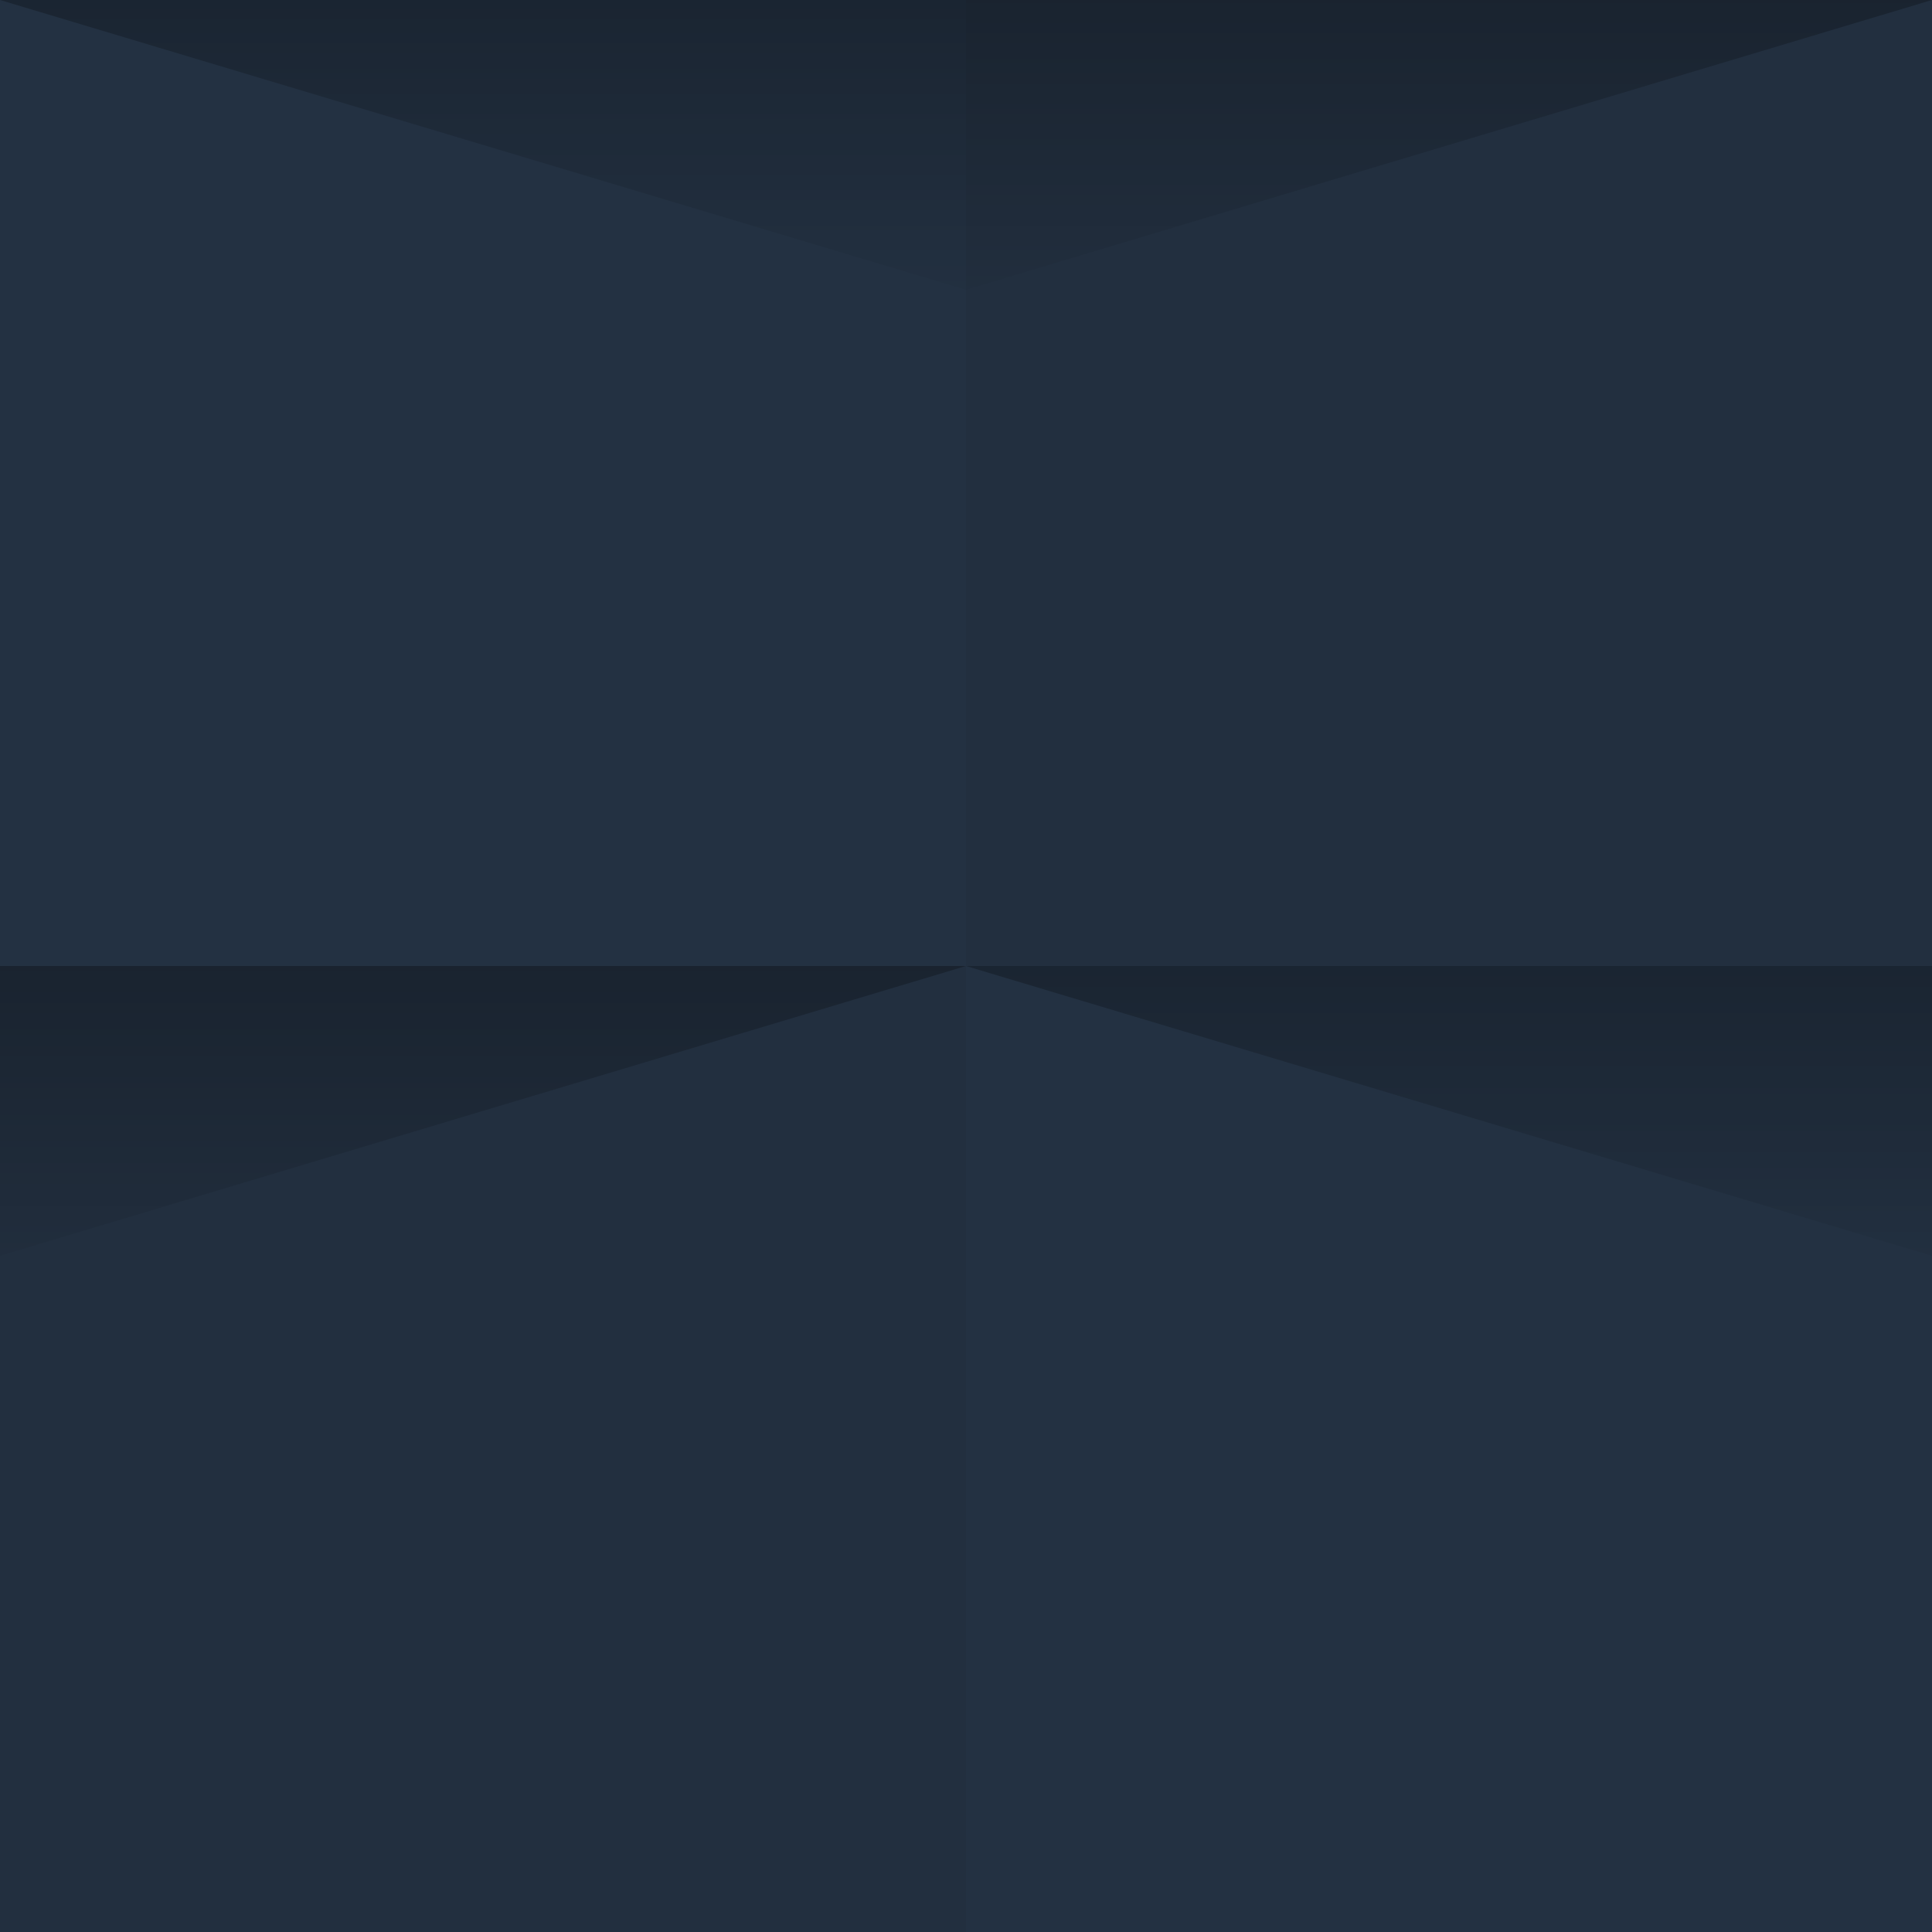
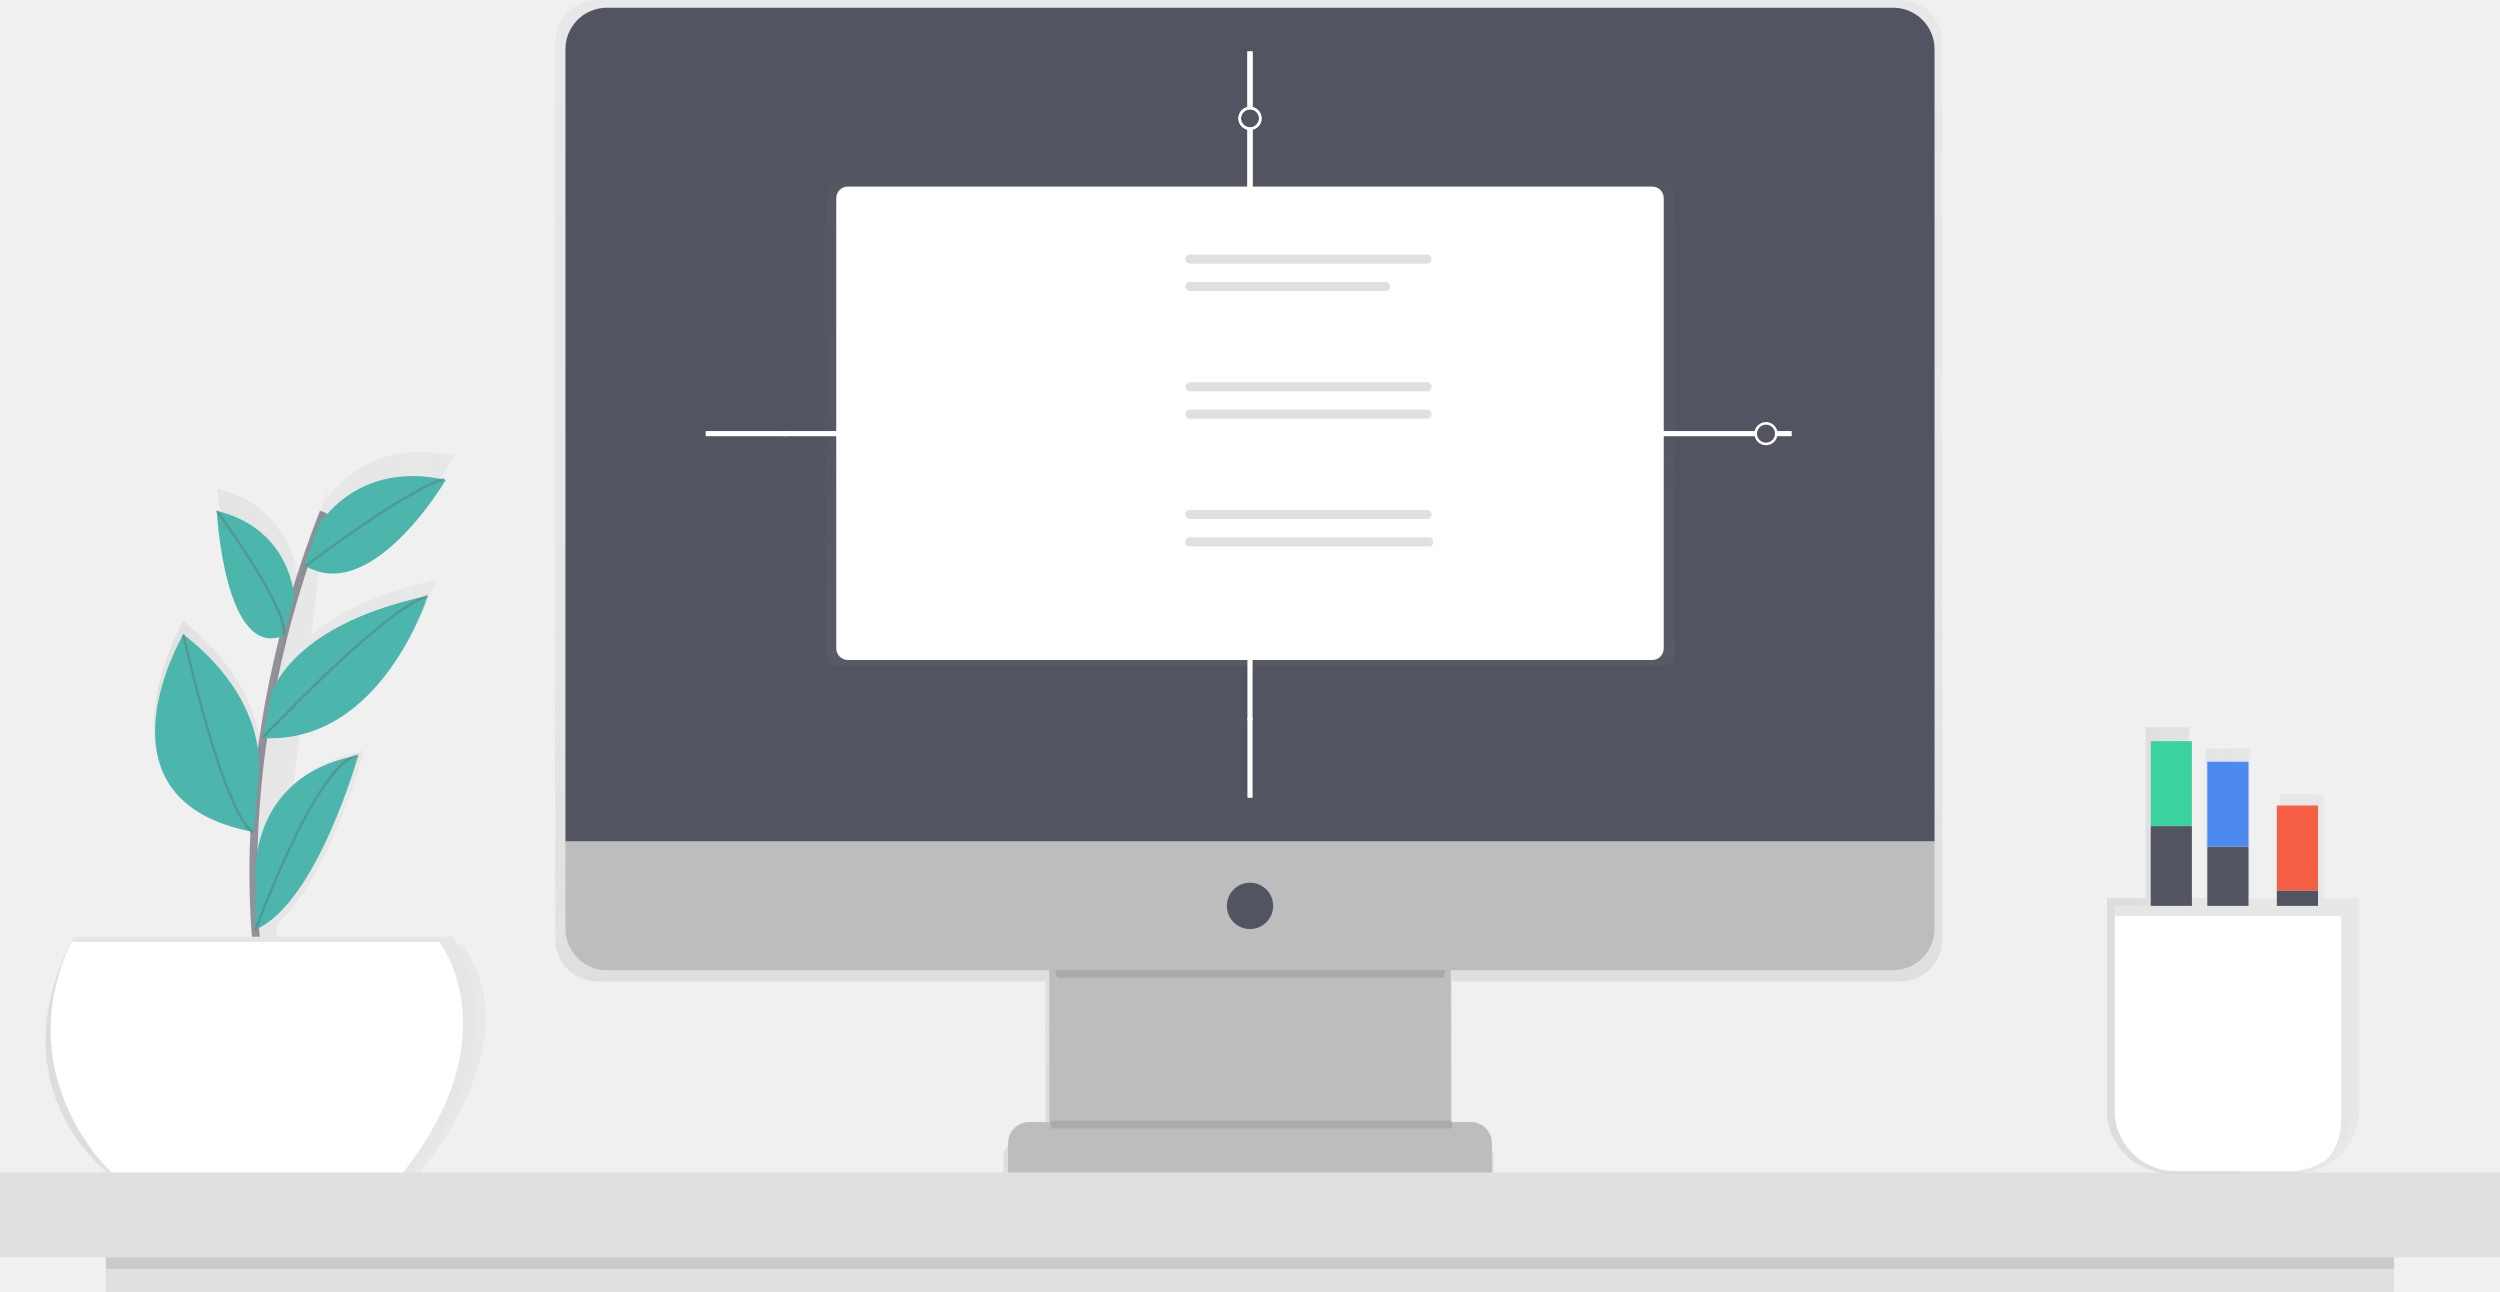
- <svg xmlns="http://www.w3.org/2000/svg" width="100" height="100" viewBox="0 0 200 200">
-   <rect fill="#233142" width="200" height="200" />
+ <svg xmlns="http://www.w3.org/2000/svg" xmlns:xlink="http://www.w3.org/1999/xlink" id="a622e68e-7a65-46e9-94a9-d455de519afc" data-name="Layer 1" width="971.44" height="502" viewBox="0 0 971.44 502">
  <defs>
-     <linearGradient id="a" gradientUnits="userSpaceOnUse" x1="100" y1="33" x2="100" y2="-3">
-       <stop offset="0" stop-color="#000" stop-opacity="0" />
-       <stop offset="1" stop-color="#000" stop-opacity="1" />
+     <linearGradient id="341b0e5e-a21f-44db-b85f-76180f33f0d3" x1="599.5" y1="668.05" x2="599.5" y2="199" gradientUnits="userSpaceOnUse">
+       <stop offset="0" stop-color="gray" stop-opacity="0.25" />
+       <stop offset="0.54" stop-color="gray" stop-opacity="0.12" />
+       <stop offset="1" stop-color="gray" stop-opacity="0.1" />
    </linearGradient>
-     <linearGradient id="b" gradientUnits="userSpaceOnUse" x1="100" y1="135" x2="100" y2="97">
-       <stop offset="0" stop-color="#000" stop-opacity="0" />
-       <stop offset="1" stop-color="#000" stop-opacity="1" />
-     </linearGradient>
+     <linearGradient id="9c19d1ba-0c1d-4cca-8c15-e6f3831a5e67" x1="485.72" y1="258.88" x2="485.72" y2="71.12" xlink:href="#341b0e5e-a21f-44db-b85f-76180f33f0d3" />
+     <linearGradient id="fe76f7c7-2126-4e48-920d-21143a22d340" x1="132" y1="515" x2="303" y2="515" xlink:href="#341b0e5e-a21f-44db-b85f-76180f33f0d3" />
+     <linearGradient id="2cf89a04-5a05-413b-983a-d2bc296cbb5e" x1="933" y1="568.28" x2="1031" y2="568.28" xlink:href="#341b0e5e-a21f-44db-b85f-76180f33f0d3" />
  </defs>
-   <g fill="#1e2a38" fill-opacity="0.27">
-     <rect x="100" width="100" height="100" />
-     <rect y="100" width="100" height="100" />
+   <g opacity="0.7">
+     <path d="M852.69,199H346.31A16.37,16.37,0,0,0,330,215.42V563.94a16.37,16.37,0,0,0,16.31,16.42H520.47v60.16h-7.94a8.3,8.3,0,0,0-8.27,8.33v12.07h16.21v7.14H678.53v-7.14h16.21V648.85a8.3,8.3,0,0,0-8.27-8.33H679V640h-.51V580.36H852.69A16.37,16.37,0,0,0,869,563.94V215.42A16.37,16.37,0,0,0,852.69,199Z" transform="translate(-114.28 -199)" fill="url(#341b0e5e-a21f-44db-b85f-76180f33f0d3)" />
  </g>
-   <g fill-opacity="0.27">
-     <polygon fill="url(#a)" points="100 30 0 0 200 0" />
-     <polygon fill="url(#b)" points="100 100 0 130 0 100 200 100 200 130" />
+   <rect x="407.72" y="371" width="156" height="92" fill="#bdbdbd" />
+   <g opacity="0.1">
+     <path d="M525.07,579H675.24c1.81-7.87,3.26-13,3.26-13h-157S523.11,571.11,525.07,579Z" transform="translate(-114.28 -199)" />
+   </g>
+   <path d="M235.82,3h499.8a16.1,16.1,0,0,1,16.1,16.1V327a0,0,0,0,1,0,0h-532a0,0,0,0,1,0,0V19.1A16.1,16.1,0,0,1,235.82,3Z" fill="#535461" />
+   <path d="M849.9,576H350.1A16.1,16.1,0,0,1,334,559.9V526H866v33.9A16.1,16.1,0,0,1,849.9,576Z" transform="translate(-114.28 -199)" fill="#bdbdbd" />
+   <circle cx="485.72" cy="352" r="9" fill="#535461" />
+   <path d="M399.89,436H571.55a8.17,8.17,0,0,1,8.17,8.17V456a0,0,0,0,1,0,0h-188a0,0,0,0,1,0,0V444.17A8.17,8.17,0,0,1,399.89,436Z" fill="#bdbdbd" />
+   <g opacity="0.5">
+     <rect x="320.72" y="71.12" width="330" height="187.76" rx="4.5" ry="4.5" fill="url(#9c19d1ba-0c1d-4cca-8c15-e6f3831a5e67)" />
+   </g>
+   <rect x="324.95" y="72.5" width="321.54" height="183.96" rx="4.5" ry="4.5" fill="#fff" />
+   <g opacity="0.5">
+     <rect x="414.52" y="98.91" width="35.44" height="31.9" rx="4.5" ry="4.5" fill="#ffffff" />
+   </g>
+   <rect x="460.59" y="98.91" width="95.69" height="3.54" rx="1.77" ry="1.77" fill="#e0e0e0" />
+   <rect x="460.59" y="109.55" width="79.54" height="3.54" rx="1.77" ry="1.77" fill="#e0e0e0" />
+   <g opacity="0.5">
+     <rect x="414.52" y="148.53" width="35.44" height="31.9" rx="4.5" ry="4.5" fill="#ffffff" />
+   </g>
+   <rect x="460.59" y="148.53" width="95.69" height="3.54" rx="1.77" ry="1.77" fill="#e0e0e0" />
+   <rect x="460.59" y="159.16" width="95.69" height="3.54" rx="1.77" ry="1.77" fill="#e0e0e0" />
+   <g opacity="0.5">
+     <rect x="414.52" y="198.15" width="35.44" height="31.9" rx="4.5" ry="4.5" fill="#ffffff" />
+   </g>
+   <rect x="460.59" y="198.15" width="95.69" height="3.54" rx="1.77" ry="1.77" fill="#e0e0e0" />
+   <rect x="460.59" y="208.78" width="96.33" height="3.54" rx="1.59" ry="1.59" fill="#e0e0e0" />
+   <line x1="485.72" y1="42" x2="485.72" y2="20" stroke="#ffffff" stroke-miterlimit="10" stroke-width="2" />
+   <line x1="485.72" y1="79" x2="485.72" y2="50.13" stroke="#ffffff" stroke-miterlimit="10" stroke-width="2" />
+   <circle cx="485.72" cy="79" r="4" fill="#ffffff" />
+   <circle cx="485.72" cy="46" r="4" fill="none" stroke="#fff" stroke-miterlimit="10" />
+   <line x1="485.72" y1="42" x2="485.72" y2="20" stroke="#ffffff" stroke-miterlimit="10" stroke-width="2" />
+   <line x1="485.72" y1="79" x2="485.72" y2="50.13" stroke="#ffffff" stroke-miterlimit="10" stroke-width="2" />
+   <circle cx="485.72" cy="79" r="4" fill="#ffffff" />
+   <circle cx="485.72" cy="46" r="4" fill="none" stroke="#fff" stroke-miterlimit="10" />
+   <line x1="485.72" y1="279" x2="485.72" y2="310" stroke="#ffffff" stroke-miterlimit="10" stroke-width="2" />
+   <line x1="485.72" y1="251" x2="485.72" y2="279.87" stroke="#ffffff" stroke-miterlimit="10" stroke-width="2" />
+   <circle cx="485.72" cy="251" r="4" fill="#ffffff" />
+   <line x1="305.72" y1="168.5" x2="274.22" y2="168.5" stroke="#ffffff" stroke-miterlimit="10" stroke-width="2" />
+   <line x1="333.22" y1="168.5" x2="304.35" y2="168.5" stroke="#ffffff" stroke-miterlimit="10" stroke-width="2" />
+   <circle cx="333.22" cy="168.5" r="4" fill="#ffffff" />
+   <g opacity="0.1">
+     <rect x="408.22" y="435.5" width="156" height="3" />
+   </g>
+   <g opacity="0.7">
+     <path d="M293.48,566.06H221.08l1-8.14c20.46-18.37,33.69-67.31,33.69-67.31a6.78,6.78,0,0,0-.87.18c-12,2.42-20.54,7.35-26.51,13.28l2.54-21.66c37.8-8.14,52.79-58.14,52.79-58.14-24.12,5.35-39.16,13.63-48.5,21.49l3.72-31.82c25.56,8.77,52-37.82,52-37.82l-1-.21.5-.32-.76.27c-28.25-6.09-43.35,10.06-48.25,16.77l.37-3.12q-1.12,3-2.18,5.88h0l0,.08q-3,8.13-5.49,16.06l0,0h0q-2.17,6.77-4.06,13.4l0-.06s-1.17-28.46-31.18-35.95c0,0,3.15,62.07,26.93,51.91h0c-2.2,9-4,17.66-5.56,26.07h0q-1.49,8.21-2.6,16l-.14.16.14-.12-.06.41v0h0q-1,7.07-1.7,13.78c.46-8.62-1.11-33.52-30.45-56.92,0,0-39,68.54,27.5,82,.15.13.3.26.44.38l-.1-.31.6.13.27-3.52a369.39,369.39,0,0,0,.23,44.1h0c.07,1,.14,2,.21,2.95H141.37c-27.94,57.79,15.52,89.46,15.52,89.46h120C323.49,596.66,293.48,566.06,293.48,566.06Zm-78-65.68h0v0Z" transform="translate(-114.28 -199)" fill="url(#fe76f7c7-2126-4e48-920d-21143a22d340)" />
+   </g>
+   <path d="M217,588s-19-83,23-190" transform="translate(-114.28 -199)" fill="none" stroke="#535461" stroke-miterlimit="10" stroke-width="3" opacity="0.6" />
+   <path d="M143,563H290s29,37-16,92H158S116,617,143,563Z" transform="translate(-114.28 -199)" fill="#ffffff" />
+   <path d="M237.89,403.5s14.61-26,49.61-18c0,0-28.93,49.26-55,33.13Z" transform="translate(-114.28 -199)" fill="#4db6ac" />
+   <path d="M228.63,431.09S227.5,404.5,198.5,397.5c0,0,3,58,26,48.5Z" transform="translate(-114.28 -199)" fill="#4db6ac" />
+   <path d="M219.15,470.36s5.35-27.86,61.35-39.86c0,0-17.86,57.62-63.93,55.31Z" transform="translate(-114.28 -199)" fill="#4db6ac" />
+   <path d="M214.61,501.63s5.89-29.13-29.11-56.13c0,0-38,64.67,27.48,76.83Z" transform="translate(-114.28 -199)" fill="#4db6ac" />
+   <path d="M213.56,541.67S209.5,500.5,253.5,492.5c0,0-16.07,57.49-40,67.74Z" transform="translate(-114.28 -199)" fill="#4db6ac" />
+   <path d="M233,419s38-29,54-34" transform="translate(-114.28 -199)" fill="none" stroke="#535461" stroke-miterlimit="10" opacity="0.3" />
+   <path d="M216.5,485.5s46-49,64-55" transform="translate(-114.28 -199)" fill="none" stroke="#535461" stroke-miterlimit="10" opacity="0.3" />
+   <path d="M198.5,397.5s28,38,26,48" transform="translate(-114.28 -199)" fill="none" stroke="#535461" stroke-miterlimit="10" opacity="0.3" />
+   <path d="M185.5,445.5s15,68,27,77" transform="translate(-114.28 -199)" fill="none" stroke="#535461" stroke-miterlimit="10" opacity="0.3" />
+   <path d="M213.5,560.5s24-66,40-68" transform="translate(-114.28 -199)" fill="none" stroke="#535461" stroke-miterlimit="10" opacity="0.3" />
+   <g opacity="0.1">
+     <path d="M290,563H143c-.33.67-.65,1.34-1,2H285s28.29,36.11-14.4,90H274C319,600,290,563,290,563Z" transform="translate(-114.28 -199)" />
+   </g>
+   <rect y="455.6" width="971.44" height="32.93" fill="#e0e0e0" />
+   <rect x="41.16" y="488.53" width="889.11" height="13.47" fill="#e0e0e0" />
+   <rect x="41.16" y="488.53" width="889.11" height="4.49" opacity="0.1" />
+   <line x1="690.22" y1="168.5" x2="696.22" y2="168.5" stroke="#ffffff" stroke-miterlimit="10" stroke-width="2" />
+   <line x1="637.22" y1="168.5" x2="682.1" y2="168.5" stroke="#ffffff" stroke-miterlimit="10" stroke-width="2" />
+   <circle cx="637.22" cy="168.5" r="4" fill="#ffffff" />
+   <circle cx="686.22" cy="168.5" r="4" fill="none" stroke="#fff" stroke-miterlimit="10" />
+   <g opacity="0.7">
+     <path d="M1027,643.88l.1-.15q.31-.48.61-1l.11-.19q.29-.49.55-1l.09-.17c.2-.39.39-.78.56-1.19h0a23.79,23.79,0,0,0,.94-2.51l.1-.33c.09-.31.18-.62.26-.93l.1-.44q.1-.42.18-.85c0-.16.06-.32.09-.48s.09-.56.13-.85,0-.33.06-.49.06-.61.08-.92c0-.14,0-.29,0-.43,0-.45,0-.91,0-1.36V548h-13.85V507.52h-17V548H988.39V489.86h-17V548H965V481.55h-17V548H933V630.6c0,13.48,11.21,24.4,25,24.4H1006a25.19,25.19,0,0,0,20.24-10.06l0,0Q1026.61,644.41,1027,643.88Z" transform="translate(-114.28 -199)" fill="url(#2cf89a04-5a05-413b-983a-d2bc296cbb5e)" />
+   </g>
+   <rect x="835.72" y="321" width="16" height="100" fill="#535461" />
+   <rect x="835.72" y="288" width="16" height="33" fill="#3ad29f" />
+   <rect x="857.72" y="329" width="16" height="100" fill="#535461" />
+   <rect x="857.72" y="296" width="16" height="33" fill="#4d8af0" />
+   <rect x="884.72" y="346" width="16" height="100" fill="#535461" />
+   <rect x="884.72" y="313" width="16" height="33" fill="#f55f44" />
+   <path d="M821.72,352h92a0,0,0,0,1,0,0v79.5a23.5,23.5,0,0,1-23.5,23.5h-45a23.5,23.5,0,0,1-23.5-23.5V352A0,0,0,0,1,821.72,352Z" fill="#ffffff" />
+   <g opacity="0.1">
+     <path d="M936,551v4h88v79.5a23.39,23.39,0,0,1-5,14.49,23.45,23.45,0,0,0,9-18.49V551Z" transform="translate(-114.28 -199)" />
  </g>
</svg>
